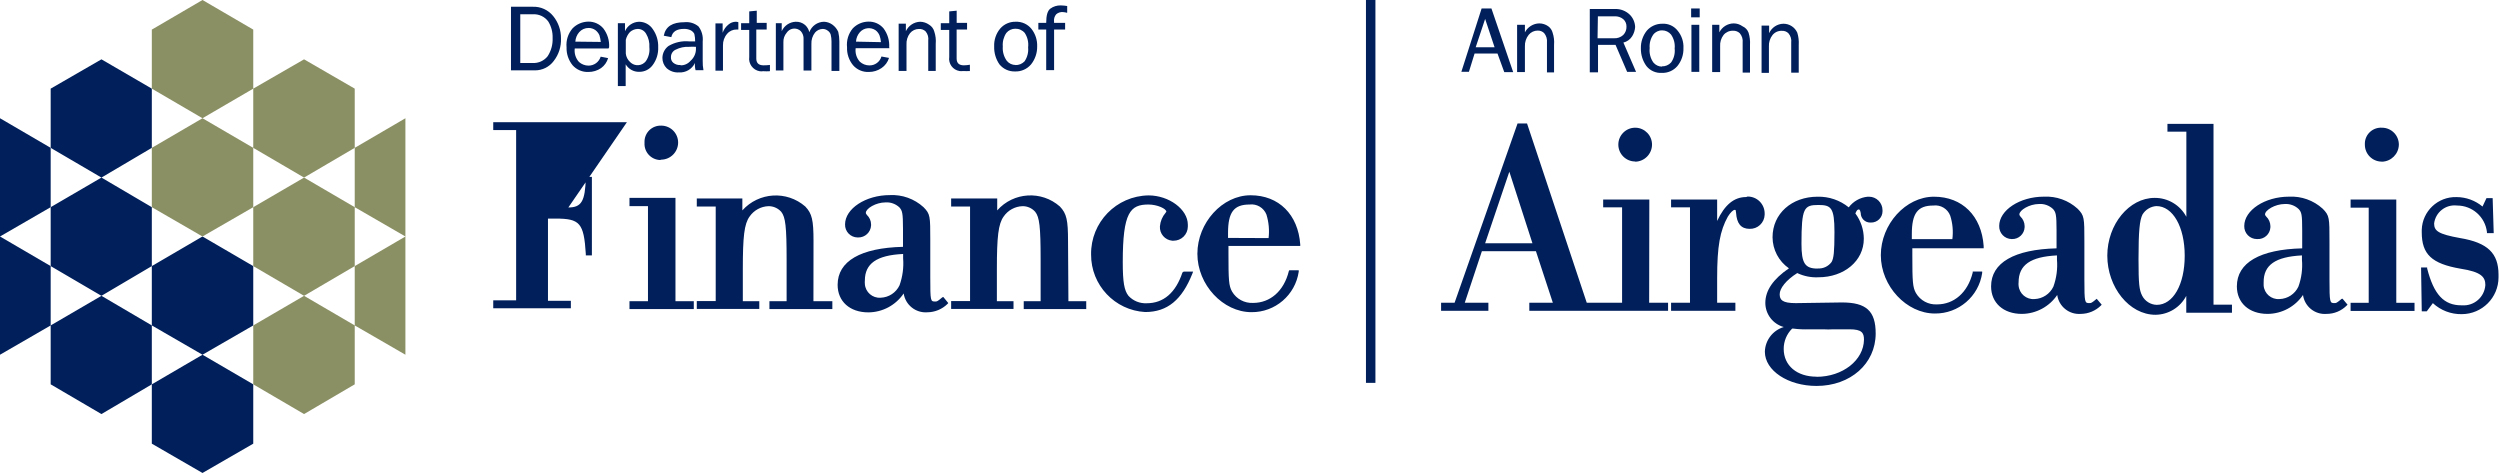
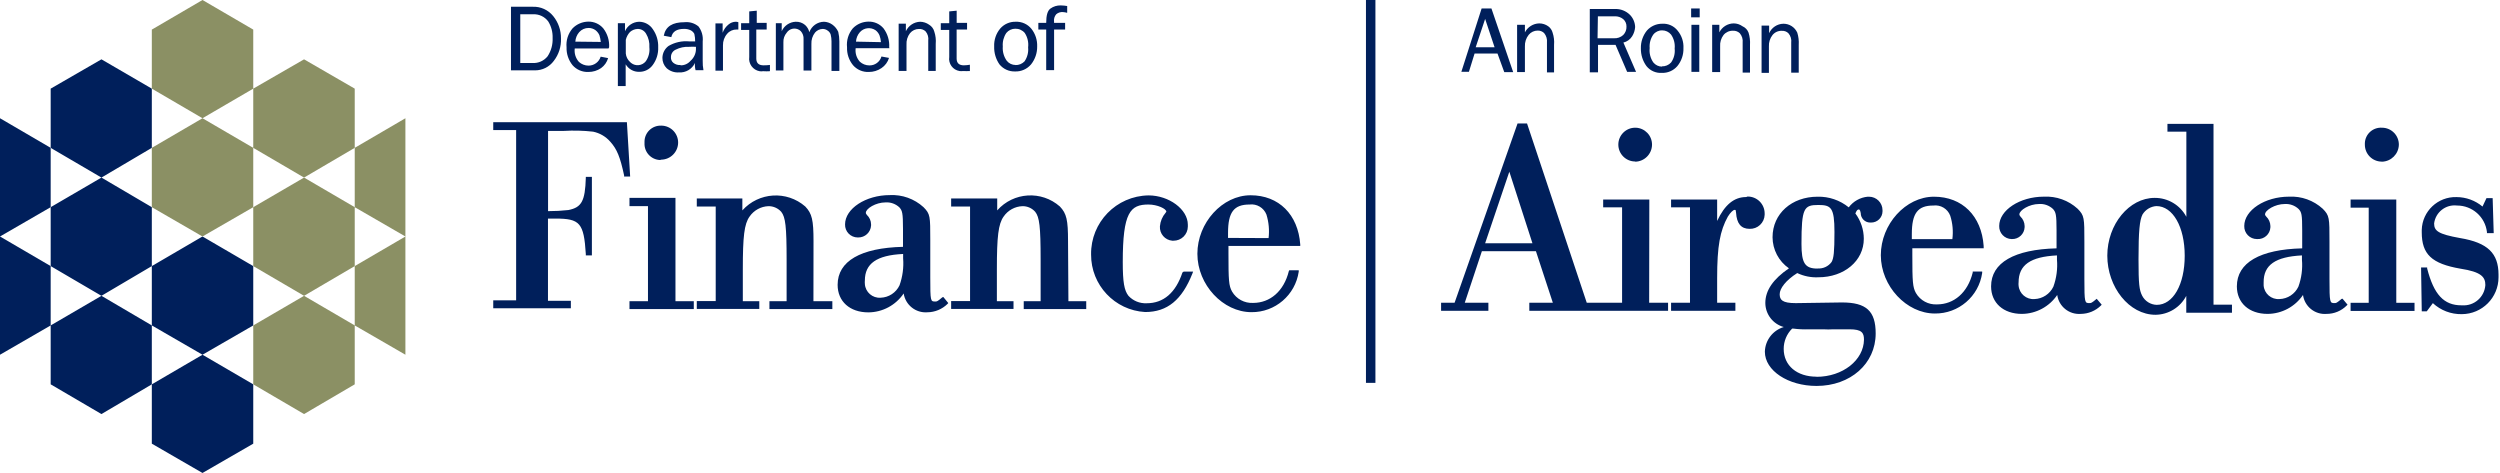
<svg xmlns="http://www.w3.org/2000/svg" class="ons-svg-logo" focusable="false" width="296" height="56" viewBox="0 0 592 112" aria-labelledby="ni-finance-logo-alt">
  <g class="ons-svg-logo__group" fill="#001f5b">
-     <path d="M148.45 28.94H116.8v1.86h5.42v40.32h-5.42V73h18.38v-1.77h-5.42V51.76h1.78c5.76 0 6.72 1 7.18 8.38v.34h1.44V41.89h-1.44v.24c-.16 5.49-1 7-4.14 7 61a42.89 42.89 0 0 1-4.8.26V31h3.72a40.34 40.34 0 0 1 6.95.18 7.33 7.33 0 0 1 4.05 2.36c1.6 1.78 2.36 3.64 3.29 8v.26h1.43Z" />
+     <path d="M148.45 28.94H116.8v1.86h5.42v40.32h-5.42V73h18.38v-1.77h-5.42V51.76h1.78c5.76 0 6.72 1 7.18 8.38v.34h1.44V41.89h-1.44v.24c-.16 5.49-1 7-4.14 7.61a42.89 42.89 0 0 1-4.8.26V31h3.72a40.34 40.34 0 0 1 6.95.18 7.33 7.33 0 0 1 4.05 2.36c1.6 1.78 2.36 3.64 3.29 8v.26h1.43Z" />
    <path d="M159.95 46.86h-10.89v1.96h4.38v22.51h-4.38v1.85h15.23v-1.85h-4.34V46.86zM156.58 37.81a4.07 4.07 0 0 0 4-4 4 4 0 0 0-3.93-4.06h-.13a3.81 3.81 0 0 0-3.9 3.74v.08a1.71 1.71 0 0 0 0 .32 3.82 3.82 0 0 0 3.67 4ZM192.64 57.1c0-5-.35-6.52-1.95-8.2a10.63 10.63 0 0 0-14.9.92V47H165v1.9h4.48v22.4H165v1.85h14.8v-1.82h-3.9v-7.55c0-7.78.33-10.74 1.6-12.5a5.68 5.68 0 0 1 4.48-2.46 4 4 0 0 1 3.02 1.34c1 1.26 1.27 3.47 1.27 11.33v9.84h-4.07v1.85h14.9v-1.85h-4.48ZM223.15 70.4c-1.18 1-1.28 1-1.68 1-1.12 0-1.18 0-1.18-5.75v-8.8c0-5.66 0-6.17-1.6-7.79a11 11 0 0 0-8-2.86c-5.67 0-10.58 3.2-10.58 6.94a3 3 0 0 0 3 3.09h.1a3 3 0 0 0 3.06-2.83v-.27a3.1 3.1 0 0 0-1-2.24c-.24-.34-.24-.34-.24-.5 0-1 2.36-2.46 4.65-2.46a4.37 4.37 0 0 1 3.3 1.18c.67.77.85 1.28.85 5.09v4.25c-10 .24-15.48 3.38-15.48 9 0 3.91 2.87 6.52 7.28 6.52a10.15 10.15 0 0 0 8.36-4.48 5.26 5.26 0 0 0 5.6 4.46 6.9 6.9 0 0 0 4.8-2l.16-.19-1.17-1.43Zm-9.29-10.24v1a15.47 15.47 0 0 1-.85 6.4 5.13 5.13 0 0 1-4.48 2.94 3.49 3.49 0 0 1-3.73-3.23v-.07a3.31 3.31 0 0 1 0-.77c0-4 2.78-6 9.06-6.29ZM252.91 57.1c0-5-.33-6.52-1.93-8.2a10.52 10.52 0 0 0-14.84.92V47h-10.91v1.9h4.48v22.4h-4.48v1.85H240v-1.82h-3.94v-7.55c0-7.78.34-10.74 1.6-12.5a5.65 5.65 0 0 1 4.48-2.46 3.94 3.94 0 0 1 3 1.34c1 1.26 1.28 3.47 1.28 11.33v9.84h-4v1.85h14.8v-1.85H253ZM280 64.53c-1.6 4.8-4.48 7.28-8.46 7.28a5.5 5.5 0 0 1-4.32-1.76c-1-1.28-1.35-3.2-1.35-8 0-11.76 1.76-13.62 6.08-13.62 2.11 0 4.24 1 4.24 1.7l-.17.25a5.61 5.61 0 0 0-1.35 3.2A3.21 3.21 0 0 0 277.6 57h.27a3.37 3.37 0 0 0 3.41-3.34 1.7 1.7 0 0 0 0-.45c0-3.65-4.48-6.94-9.3-6.94a13.8 13.8 0 0 0-13.61 14 13.57 13.57 0 0 0 12.8 13.62c5.25 0 8.72-2.87 11.2-9.14l.16-.43h-2.24ZM305.2 64.19c-1.18 4.8-4.48 7.54-8.45 7.54a5.45 5.45 0 0 1-5-2.69c-.77-1.38-.85-2.62-.85-9.07v-1.73h17v-.34c-.51-7.1-5.07-11.66-11.76-11.66s-12.6 6.5-12.6 13.86 6.09 13.82 12.8 13.82a11.21 11.21 0 0 0 11.2-9.6V64h-2.24Zm-14.4-7.85v-1.19c0-4.91 1.38-6.72 5.09-6.72a3.79 3.79 0 0 1 4 2.37 13.51 13.51 0 0 1 .51 5.58ZM47.95 84l-12-6.94V63.01l12-7.01 12.02 7.01v14.05L47.95 84zM47.95 112l-12-6.94V91.01l12-7.01 12.02 7.01v14.05L47.95 112zM24.02 42.05 12 35.01V20.99l12.02-6.94 11.93 6.94v14.02l-11.93 7.04zM24.02 70.05 12 63.01V49.06l12.02-7.01 11.93 7.01v13.95l-11.93 7.04z" />
    <path d="M24.02 98.05 12 91.01V77.06l12.02-7.01 11.93 7.01v13.95l-11.93 7.04zM0 56V28l12 7.01v14.05L0 56zM0 84V56l12 7.01v14.05L0 84z" />
  </g>
  <g class="ons-svg-logo__group" fill="#8b9064">
    <path d="m47.95 28-12-7.01V7.01l12-7.01 12.02 7.01v13.98L47.95 28zM47.95 56l-12-6.94V35.01l12-7.01 12.02 7.01v14.05L47.95 56zM72 42.05l-12.03-7.04V20.99L72 14.05l12 6.94v14.02l-12 7.04z" />
    <path d="m72 70.05-12.03-7.04V49.06L72 42.05l12 7.01v13.95l-12 7.04zM72 98.05l-12.03-7.04V77.06L72 70.05l12 7.01v13.95l-12 7.04zM96 56l-12-6.94V35.01L96 28v28zM96 84l-12-6.94V63.01L96 56v28z" />
  </g>
  <g class="ons-svg-logo__group ons-svg-logo__group--text" fill="#001f5b">
    <path d="M126.11 1.6H121v15.06h5.66a5.48 5.48 0 0 0 4.48-2.24 8.14 8.14 0 0 0 1.7-5.33A8.21 8.21 0 0 0 131 3.81a5.93 5.93 0 0 0-4.89-2.21Zm-2.91 1.78h3a4.2 4.2 0 0 1 3.63 1.71A7 7 0 0 1 130.86 9a7.33 7.33 0 0 1-1.18 4.32 4.25 4.25 0 0 1-3.57 1.6h-2.91ZM144.24 11.2a6.7 6.7 0 0 0-1.38-4.48 4.55 4.55 0 0 0-3.53-1.6 5.31 5.31 0 0 0-3.75 1.6 6 6 0 0 0-1.42 4.48 6.4 6.4 0 0 0 1.42 4.24 4.73 4.73 0 0 0 3.75 1.6 5.25 5.25 0 0 0 3-.91 4.42 4.42 0 0 0 1.67-2.37l-1.76-.34a3 3 0 0 1-2.9 2.12 3.4 3.4 0 0 1-2.24-.87 4 4 0 0 1-1-3.2h8Zm-8-1.34a3.76 3.76 0 0 1 .91-2.24 2.94 2.94 0 0 1 2.24-1 2.77 2.77 0 0 1 1.6.51 3.17 3.17 0 0 1 .95 1.2 8.74 8.74 0 0 1 .33 1.6ZM151.33 5.15A3.75 3.75 0 0 0 148 7.39v-1.9h-1.69v14.89h1.85v-5.15a3.62 3.62 0 0 0 3.2 1.78 3.87 3.87 0 0 0 3.2-1.6 6.64 6.64 0 0 0 1.3-4.21 7 7 0 0 0-1.25-4.26 3.91 3.91 0 0 0-3.28-1.79Zm-.33 1.7A2.25 2.25 0 0 1 153 8a5.44 5.44 0 0 1 .77 3.2 4.84 4.84 0 0 1-.84 3.3 2.48 2.48 0 0 1-3.48.41 2 2 0 0 1-.26-.24 3.1 3.1 0 0 1-1-2V9.44a4.08 4.08 0 0 1 1-1.87 2.9 2.9 0 0 1 1.81-.72ZM166.4 14.4V9.81a5 5 0 0 0-1-3.55 4.42 4.42 0 0 0-3.31-1c-2.86 0-4.48 1-4.91 3.2l1.79.33c.26-1.28 1.26-1.95 3-1.95a3.42 3.42 0 0 1 1.6.34 2 2 0 0 1 .85.85 7.5 7.5 0 0 1 .19 1.77h-1.41a8.16 8.16 0 0 0-4.9 1.09 3.56 3.56 0 0 0-1.44 2.8 3.4 3.4 0 0 0 1 2.46 4 4 0 0 0 2.9 1 3.92 3.92 0 0 0 3.81-2.24 4.9 4.9 0 0 0 .14 1.71h1.87a10.3 10.3 0 0 1-.18-2.22Zm-5.23 1a2.43 2.43 0 0 1-1.71-.51 1.59 1.59 0 0 1-.58-1.35 1.91 1.91 0 0 1 1.12-1.78 6.33 6.33 0 0 1 3.2-.67 10.68 10.68 0 0 1 1.6 0v.69a3.75 3.75 0 0 1-1.28 2.62 3 3 0 0 1-2.37 1.07ZM174.16 5.15a2.73 2.73 0 0 0-1.6.61 4.49 4.49 0 0 0-1.44 2V5.54h-1.7v11.2h1.78v-6a4 4 0 0 1 1-2.75 2.85 2.85 0 0 1 2.24-1h.4V5.25a2 2 0 0 0-.68-.1ZM180.8 15.47c-1.1 0-1.71-.51-1.71-1.6V7h2.46V5.41h-2.35V2.53l-1.78.17v2.79h-1.93v1.6h1.93v6.4a3 3 0 0 0 2.44 3.37 2.48 2.48 0 0 0 .86 0 10.68 10.68 0 0 0 1.6 0v-1.48a12.79 12.79 0 0 1-1.52.09ZM197.12 5.84a3.62 3.62 0 0 0-2-.69 3.76 3.76 0 0 0-3.47 2.47 3.34 3.34 0 0 0-1-1.7 3.21 3.21 0 0 0-2.24-.77 3.79 3.79 0 0 0-3.3 2.24v-1.9h-1.39v11.2h1.79V10a3.21 3.21 0 0 1 .77-2.24 2.19 2.19 0 0 1 3-.66 1.64 1.64 0 0 1 .33.26 2.55 2.55 0 0 1 .67 1.92v7.42h1.86v-6.28a4.06 4.06 0 0 1 .86-2.71 2.48 2.48 0 0 1 1.85-.86 2 2 0 0 1 1.19.43 1.75 1.75 0 0 1 .67.91 6.67 6.67 0 0 1 .19 1.6v7h1.86v-7a9.87 9.87 0 0 0-.26-2.24 4.2 4.2 0 0 0-1.38-1.71ZM210.56 11.2a6.77 6.77 0 0 0-1.34-4.48 4.49 4.49 0 0 0-3.57-1.6 5.2 5.2 0 0 0-3.71 1.6 6 6 0 0 0-1.36 4.48 6.28 6.28 0 0 0 1.42 4.24 4.66 4.66 0 0 0 3.73 1.6 5.25 5.25 0 0 0 3-.91 4.45 4.45 0 0 0 1.79-2.42l-1.79-.33a2.92 2.92 0 0 1-2.87 2.11 3.35 3.35 0 0 1-2.24-.87 4 4 0 0 1-1-3.2h8Zm-7.86-1.34a3.71 3.71 0 0 1 .92-2.24 2.84 2.84 0 0 1 3.74-.44 3 3 0 0 1 .91 1.2 5.94 5.94 0 0 1 .34 1.6ZM220 5.84a3.75 3.75 0 0 0-2.12-.69 3.87 3.87 0 0 0-3.37 2.24V5.6h-1.71v11.2h1.86v-6.22a4 4 0 0 1 .83-2.72 2.71 2.71 0 0 1 2.11-1 2.07 2.07 0 0 1 1.6.59 2.81 2.81 0 0 1 .61 2.16v7.18h1.77v-6.4a7.22 7.22 0 0 0-.33-2.88A2.72 2.72 0 0 0 220 5.84ZM228.24 15.47c-1.1 0-1.71-.51-1.71-1.6V7H229V5.41h-2.46V2.53l-1.76.17v2.79h-2v1.6h2v6.4a2.93 2.93 0 0 0 2.43 3.33 3.1 3.1 0 0 0 .86 0 14.23 14.23 0 0 0 1.6 0v-1.49a9.62 9.62 0 0 1-1.43.14ZM240.48 5.15a4.69 4.69 0 0 0-3.62 1.6 6.2 6.2 0 0 0-1.44 4.25 7.06 7.06 0 0 0 1.25 4.24 4.56 4.56 0 0 0 3.67 1.68 4.74 4.74 0 0 0 3.82-1.68A6.62 6.62 0 0 0 245.6 11a6.34 6.34 0 0 0-1.34-4.15 4.55 4.55 0 0 0-3.78-1.7Zm0 10.24a2.67 2.67 0 0 1-2.08-1 5.13 5.13 0 0 1-.94-3.39 5 5 0 0 1 .84-3.2 2.73 2.73 0 0 1 2.12-1 2.85 2.85 0 0 1 2.24 1 5.1 5.1 0 0 1 .8 3.42 5 5 0 0 1-.84 3.3 2.88 2.88 0 0 1-2.2.89ZM252.8 1.44a10.71 10.71 0 0 0-1.6-.16 4 4 0 0 0-2.46.75c-.68.5-1 1.6-1 3.39h-1.86V7h1.86v9.6h1.87V7h2.61V5.42h-2.62v-.27a2.23 2.23 0 0 1 .51-1.77 2.13 2.13 0 0 1 1.6-.52 4.63 4.63 0 0 1 1 .18v-1.6ZM353.09 2h-2.24l-4.8 15h1.79l1.34-4.32h5.43l1.6 4.4h2.11L353.17 2Zm.83 9.2h-4.48l2.24-6.72ZM366.62 6.22a3.66 3.66 0 0 0-2.12-.68 3.91 3.91 0 0 0-3.4 2.12V5.87h-1.85v11.2h1.85V11a4.11 4.11 0 0 1 .9-2.76 2.74 2.74 0 0 1 2.13-1 2.11 2.11 0 0 1 1.52.59 3 3 0 0 1 .67 2.24v7.08H368v-6.53a7.22 7.22 0 0 0-.34-2.88 2.73 2.73 0 0 0-1.04-1.52ZM386.5 8.58a4.71 4.71 0 0 0 .7-2.18 4.33 4.33 0 0 0-1.2-2.86 4.81 4.81 0 0 0-3.62-1.41h-5.92v15h1.95v-6.51h4.15l2.75 6.4h2.11l-3-6.94a3.37 3.37 0 0 0 2.08-1.5Zm-8.12-4.72h4a3 3 0 0 1 2 .67 2.24 2.24 0 0 1 .77 1.76 2.68 2.68 0 0 1-.77 2 3 3 0 0 1-2.24.77h-3.84ZM393.6 5.62a4.8 4.8 0 0 0-3.6 1.6 6.45 6.45 0 0 0-1.44 4.24 6.87 6.87 0 0 0 1.33 4.2 4.31 4.31 0 0 0 3.63 1.6 4.61 4.61 0 0 0 3.67-1.6 6.39 6.39 0 0 0 1.45-4.24 6 6 0 0 0-1.36-4.14 4.3 4.3 0 0 0-3.68-1.66Zm0 10.16a2.68 2.68 0 0 1-2.1-1 5 5 0 0 1-.86-3.39 4.9 4.9 0 0 1 .86-3.2 2.6 2.6 0 0 1 2.1-1 2.71 2.71 0 0 1 2.11 1 4.93 4.93 0 0 1 .85 3.31 4.78 4.78 0 0 1-.85 3.3 2.83 2.83 0 0 1-2.19.91ZM400.53 5.87h1.86v11.15h-1.86zM400.46 2h2.03v2.11h-2.03zM412.62 6.22a3.55 3.55 0 0 0-2.09-.68 3.85 3.85 0 0 0-3.39 2.12V5.87h-1.7v11.2h1.89V11a4 4 0 0 1 .81-2.72 2.77 2.77 0 0 1 2.24-1 2.13 2.13 0 0 1 1.6.59 2.91 2.91 0 0 1 .68 2.24v7.08h1.74v-6.57a8.05 8.05 0 0 0-.34-2.88 2.66 2.66 0 0 0-1.44-1.52ZM425.6 7.74a3.58 3.58 0 0 0-3.3-2.12 3.78 3.78 0 0 0-3.37 2.24v-1.8h-1.79v11.2h1.74V11a4.05 4.05 0 0 1 .85-2.7 2.69 2.69 0 0 1 2.24-1 2 2 0 0 1 1.52.57 2.83 2.83 0 0 1 .67 2.24v7.09h1.78v-6.58a8.05 8.05 0 0 0-.34-2.88ZM387.2 38.29a4.07 4.07 0 0 0 4-4 4 4 0 0 0-3.88-4.05h-.1a4 4 0 0 0 0 8ZM390.56 47.25h-10.93v1.85h4.48v22.58h-8.37L361.6 29.23h-2.24l-14.91 42.45h-3.2v1.92h11.2v-1.92h-5.59l4.05-12.19h12.8l4 12.19h-5.57v1.92H395v-1.92h-4.48ZM362.88 57.6h-11.2l5.73-16.94ZM413.49 46.66c-2.88 0-5.09 1.85-6.87 5.66v-5.07h-10.91v1.85h4.48v22.58h-4.48v1.92h15.23v-1.92h-4.32v-5.82c0-7.62.68-11.2 2.53-14.56.61-1 1.28-1.6 1.6-1.6s.26 0 .35.68c.16 2.53 1.17 3.81 3.2 3.81a3.45 3.45 0 0 0 3.57-3.33v-.32a4 4 0 0 0-4.05-4ZM440.21 49.6s.27 0 .41.85a2.24 2.24 0 0 0 2.23 2.25h.24a2.68 2.68 0 0 0 2.69-2.65v-.27a3.2 3.2 0 0 0-3.2-3.2h-.32a6.38 6.38 0 0 0-4.48 2.52 11.25 11.25 0 0 0-7.38-2.52c-6.1 0-10.66 4-10.66 9.6a9 9 0 0 0 3.88 7.36c-3.72 2.54-5.59 5.23-5.59 8.2a5.94 5.94 0 0 0 4.37 5.7 6.28 6.28 0 0 0-4.48 5.84c0 4.48 5.49 8.11 12.24 8.11 8 0 14-5.25 14-12.43 0-5.33-2.24-7.34-8-7.34l-10.92.16c-3.2 0-3.81-.77-3.81-2.12s1.45-3.29 4.16-5a10.42 10.42 0 0 0 5 1c6.1 0 10.76-3.87 10.76-9.12a10.13 10.13 0 0 0-2-6c.36-.83.52-.94.86-.94Zm-9.81 14c-3 0-3.81-1.28-3.81-5.84 0-8.55.59-9.22 4-9.22 3 0 3.81.59 3.81 6.4 0 4.8-.18 6.18-.67 7.09a3.77 3.77 0 0 1-3.33 1.54Zm-.24 25.6c-4.66 0-7.78-2.63-7.78-6.59a6.75 6.75 0 0 1 2-4.8h.27a21.91 21.91 0 0 0 3.71.17h3.4a18.58 18.58 0 0 0 2.36 0H438c2.87 0 3.39.83 3.39 2.45-.06 4.83-5 8.8-11.26 8.8Z" />
    <path d="M469.73 58.58v-.34c-.5-7.1-5.06-11.66-11.76-11.66s-12.59 6.51-12.59 13.85 6.09 13.81 12.8 13.81a11.21 11.21 0 0 0 11.2-9.6v-.34h-2.24v.24c-1.19 4.8-4.48 7.54-8.45 7.54a5.43 5.43 0 0 1-5-2.69c-.76-1.37-.85-2.65-.85-9v-1.6h16.91Zm-11.92-9.91a3.76 3.76 0 0 1 4 2.39 12.92 12.92 0 0 1 .51 5.56h-9.6v-1.18c0-4.91 1.37-6.77 5.09-6.77ZM496.48 70.77c-1.2 1-1.28 1-1.71 1-1.09 0-1.19 0-1.19-5.75v-8.8c0-5.66 0-6.17-1.6-7.79a11 11 0 0 0-8-2.86c-5.68 0-10.57 3.2-10.57 6.94a3 3 0 0 0 2.93 3.1h.09a2.92 2.92 0 0 0 3-2.81.71.71 0 0 0 0-.29 3.18 3.18 0 0 0-1-2.24c-.24-.34-.24-.34-.24-.5 0-1 2.37-2.46 4.64-2.46a4.37 4.37 0 0 1 3.32 1.18c.67.77.84 1.28.84 5.09v4.23c-10 .25-15.5 3.39-15.5 9 0 3.9 2.9 6.52 7.28 6.52a10.21 10.21 0 0 0 8.38-4.48 5.23 5.23 0 0 0 5.57 4.48 6.87 6.87 0 0 0 4.8-2l.16-.18-1.2-1.42Zm-9.39-10.29v1a15.15 15.15 0 0 1-.85 6.4 5.16 5.16 0 0 1-4.48 2.94 3.5 3.5 0 0 1-3.76-3.2 3 3 0 0 1 0-.73c0-4.17 2.82-6.09 9.09-6.41ZM524.16 29.33h-10.91v1.85h4.48v20.16a8.42 8.42 0 0 0-7.52-4.48c-6 0-11.2 6.24-11.2 13.68s5.17 14 11.42 14a8.32 8.32 0 0 0 7.28-4.48v4h10.82v-1.92h-4.37Zm-13.44 42.86a4 4 0 0 1-3.47-2.19c-.67-1.34-.85-2.7-.85-8.62 0-6.72.27-9.23.94-10.58a4.18 4.18 0 0 1 3.28-2c3.91 0 6.72 4.91 6.72 11.76s-2.76 11.63-6.62 11.63ZM554.5 70.77c-1.2 1-1.27 1-1.68 1-1.11 0-1.2 0-1.2-5.75v-8.8c0-5.66 0-6.17-1.6-7.79a11 11 0 0 0-8-2.86c-5.67 0-10.58 3.2-10.58 6.94a3 3 0 0 0 3 3.1h.09a2.94 2.94 0 0 0 3.1-2.77v-.33a3.18 3.18 0 0 0-1-2.24c-.27-.34-.27-.34-.27-.5 0-1 2.38-2.46 4.66-2.46a4.39 4.39 0 0 1 3.29 1.18c.71.77.85 1.28.85 5.09v4.23c-10 .25-15.47 3.39-15.47 9 0 3.9 2.86 6.52 7.28 6.52a10.21 10.21 0 0 0 8.38-4.48 5.21 5.21 0 0 0 5.57 4.48 6.69 6.69 0 0 0 4.8-2l.18-.18-1.19-1.42Zm-9.4-10.29v1a15 15 0 0 1-.84 6.4 5.12 5.12 0 0 1-4.48 2.94 3.49 3.49 0 0 1-3.75-3.2 5 5 0 0 1 0-.77c-.03-4.13 2.82-6.05 9.07-6.37ZM564.05 38.29a4.12 4.12 0 0 0 4-4 4 4 0 0 0-4-4.05H564a3.8 3.8 0 0 0-4 3.61 1.48 1.48 0 0 0 0 .42 4 4 0 0 0 3.94 4ZM567.44 47.25h-10.82v1.93h4.29V71.7h-4.29v1.93h15.14V71.7h-4.32V47.25zM582.58 56.38c-5.24-.94-6.18-1.71-6.18-3.47a4.88 4.88 0 0 1 5.42-4.24 7.12 7.12 0 0 1 7.09 6.27v.26h1.6l-.25-8.29h-1.46l-.94 2a9.64 9.64 0 0 0-6.16-2.24 8 8 0 0 0-8.23 7.77V55c0 5.23 2.37 7.44 9.14 8.62 5 .76 5.92 2 5.92 3.88a5.15 5.15 0 0 1-5.48 4.8h-.19c-4.14 0-6.52-2.53-8.11-8.72v-.24h-1.44l.16 10.38h1.19l1.44-1.94a9.79 9.79 0 0 0 6.84 2.61 8.72 8.72 0 0 0 8.71-8.73V65c-.02-5-2.53-7.53-9.07-8.62ZM323.46 0h2.24v90.67h-2.24z" />
  </g>
</svg>
